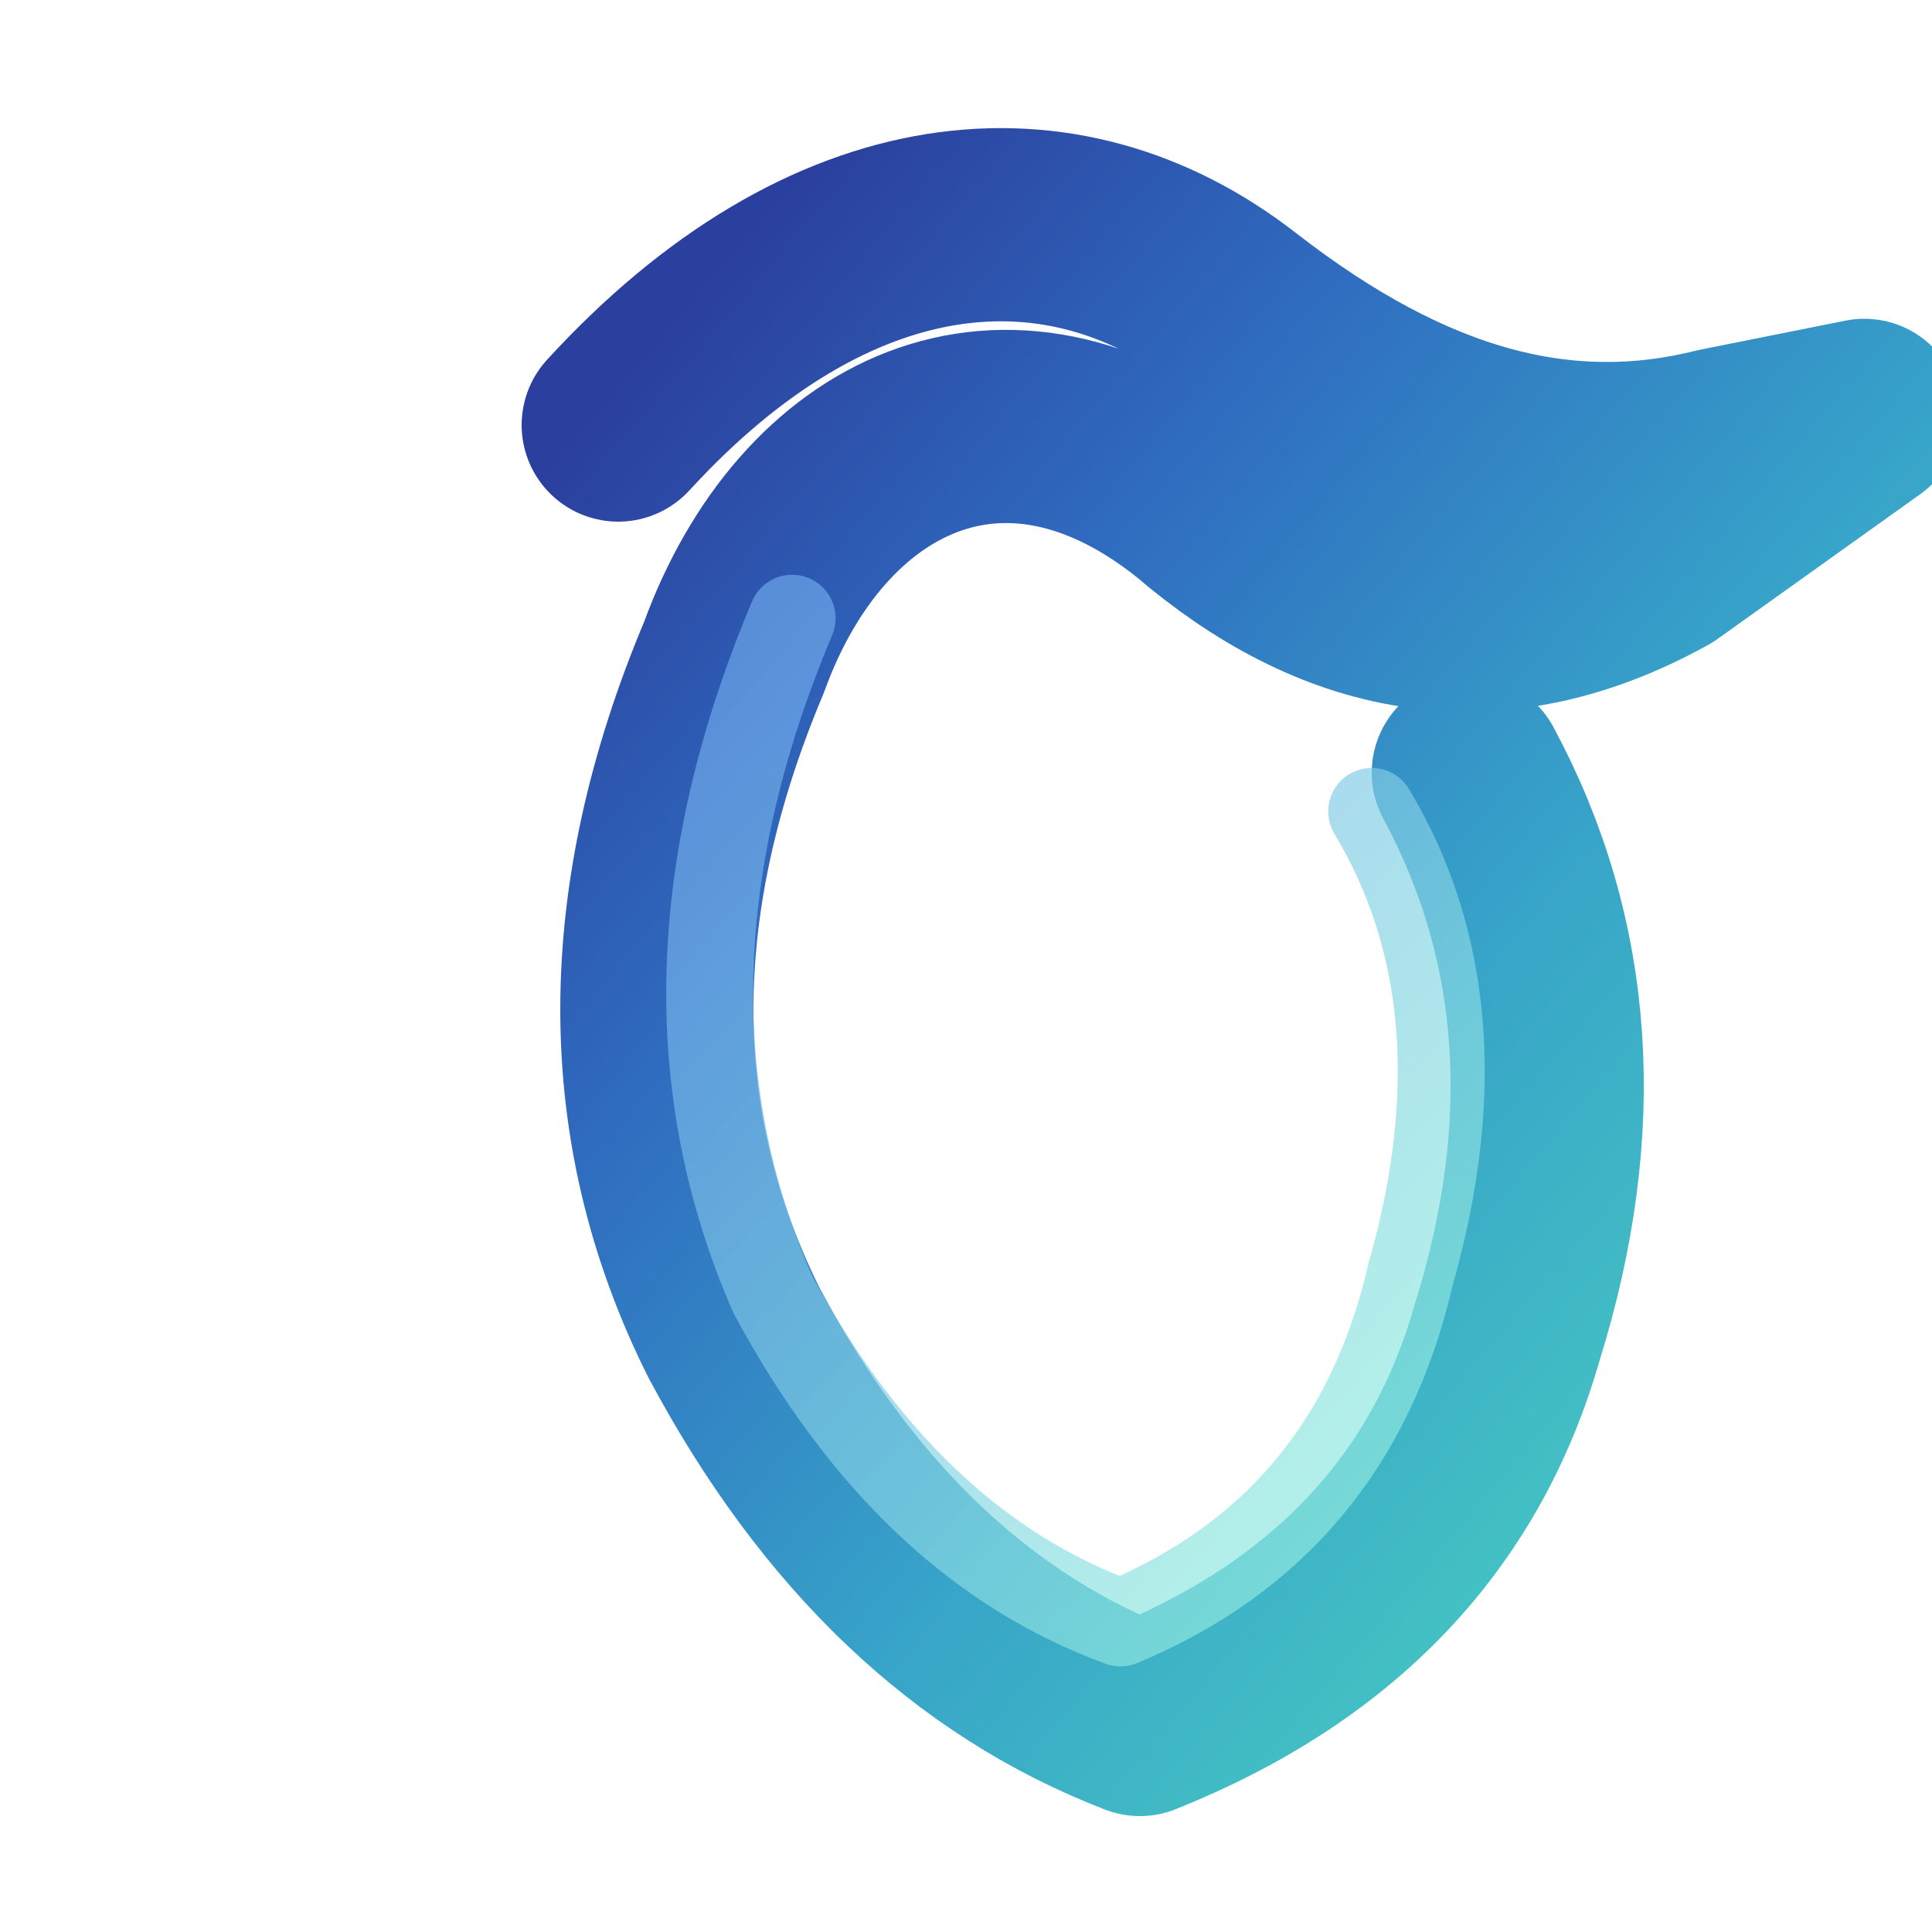
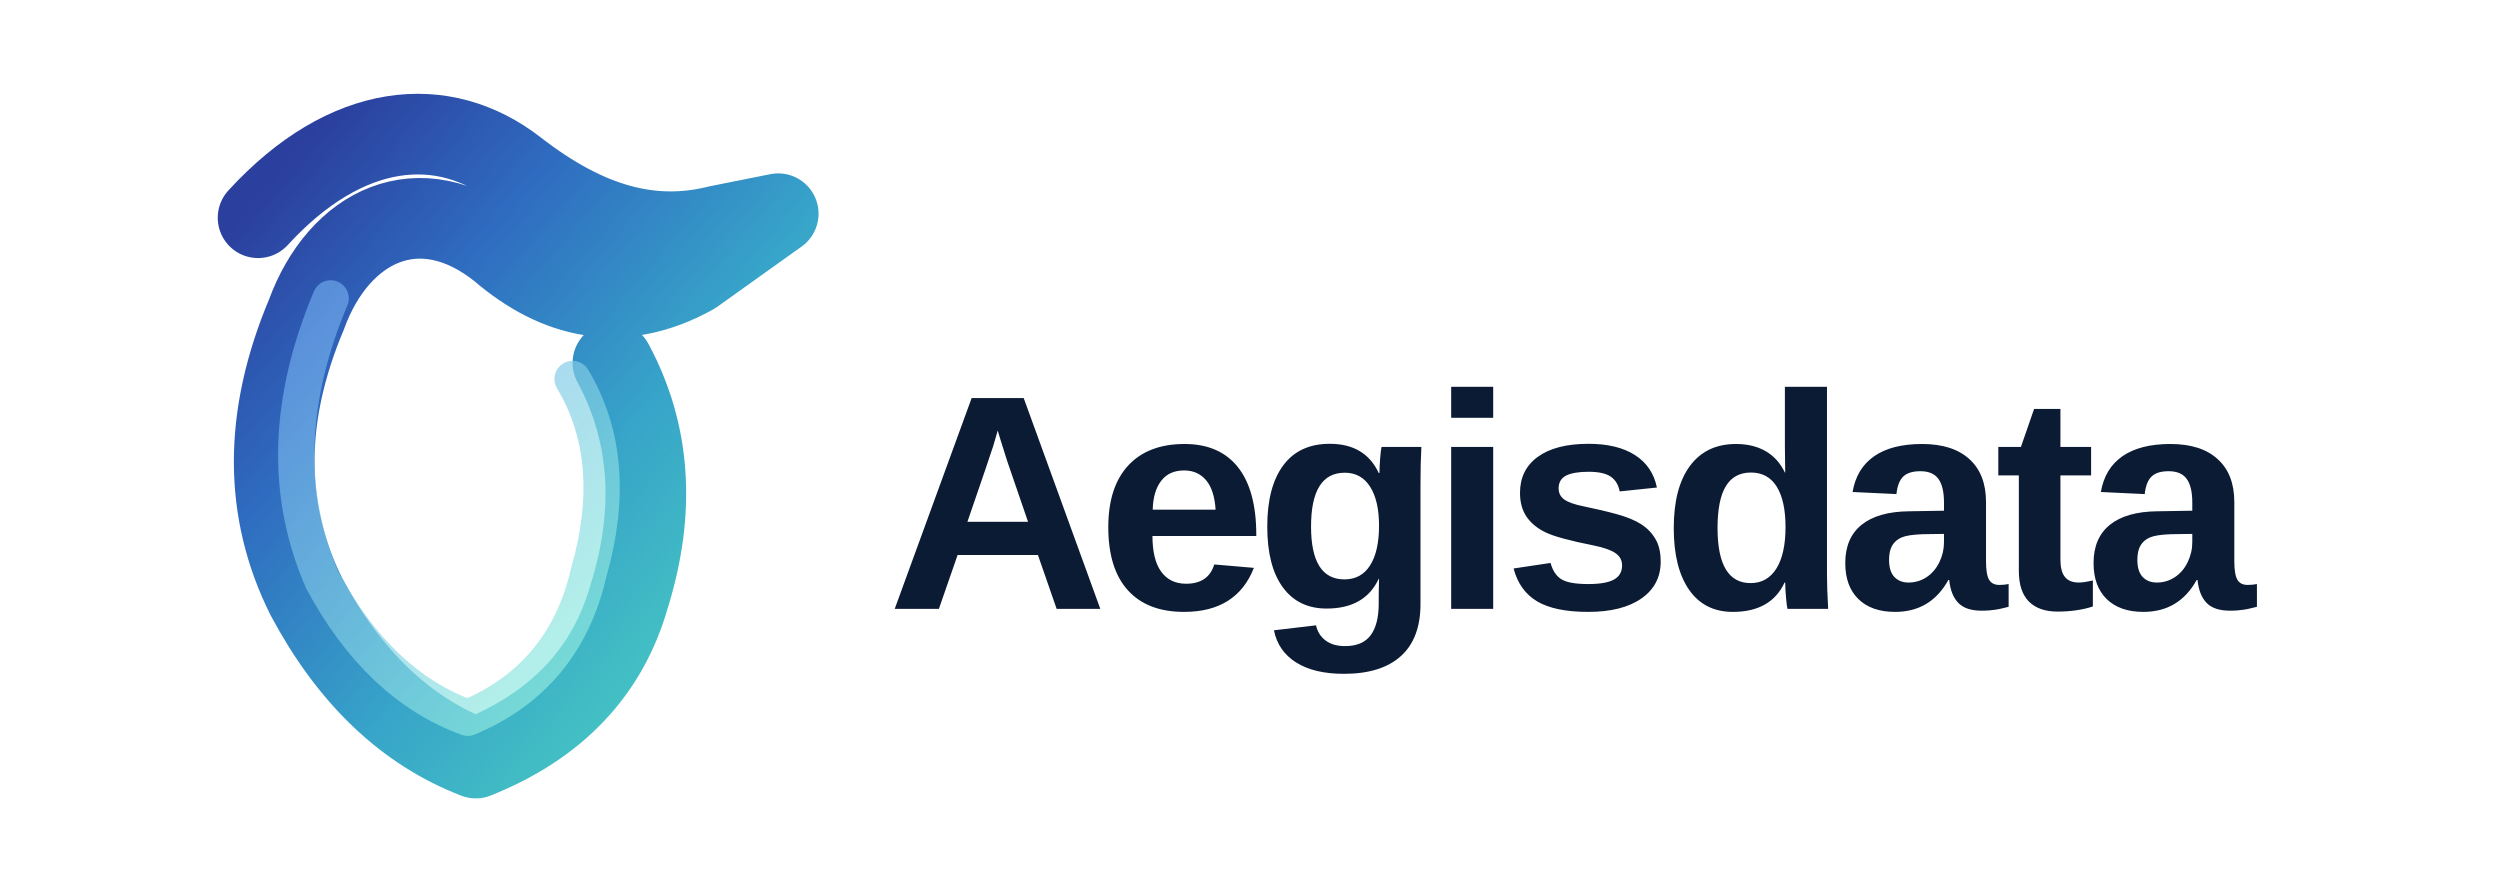
- <svg xmlns="http://www.w3.org/2000/svg" viewBox="0 0 200 200" width="200" height="200" role="img" aria-label="AegisData">
+ <svg xmlns="http://www.w3.org/2000/svg" viewBox="0 0 620 220">
  <defs>
-     <linearGradient id="adg" x1="0%" y1="10%" x2="88%" y2="100%">
+     <linearGradient id="shield" x1="0%" y1="10%" x2="88%" y2="100%">
      <stop offset="0%" stop-color="#2b3f9e" />
      <stop offset="28%" stop-color="#2f6cc0" />
      <stop offset="60%" stop-color="#37a3c9" />
      <stop offset="100%" stop-color="#4ad2c0" />
    </linearGradient>
-     <linearGradient id="adl" x1="10%" y1="0%" x2="90%" y2="100%">
+     <linearGradient id="inner" x1="10%" y1="0%" x2="90%" y2="100%">
      <stop offset="0%" stop-color="#6fa8ec" />
      <stop offset="100%" stop-color="#93f0dd" />
    </linearGradient>
  </defs>
-   <path fill="none" stroke="url(#adg)" stroke-width="20" stroke-linecap="round" stroke-linejoin="round" d="M64 44            C86 20 110 18 128 32            C146 46 162 50 178 46            L193 43            L172 58            C154 68 138 64 124 52            C104 36 84 46 76 68            Q60 106 76 138            Q92 168 118 178            Q148 166 156 138            Q166 106 152 80" />
-   <path fill="none" stroke="url(#adl)" stroke-opacity=".68" stroke-width="9" stroke-linecap="round" stroke-linejoin="round" d="M82 64            Q66 102 80 134            Q94 160 116 168            Q140 158 146 132            Q154 104 142 84" />
+   <g transform="translate(0 10)">
+     <path fill="none" stroke="url(#shield)" stroke-width="20" stroke-linecap="round" stroke-linejoin="round" d="M64 44 C86 20 110 18 128 32 C146 46 162 50 178 46 L193 43 L172 58 C154 68 138 64 124 52 C104 36 84 46 76 68 Q60 106 76 138 Q92 168 118 178 Q148 166 156 138 Q166 106 152 80" />
+     <path fill="none" stroke="url(#inner)" stroke-opacity=".68" stroke-width="9" stroke-linecap="round" stroke-linejoin="round" d="M82 64 Q66 102 80 134 Q94 160 116 168 Q140 158 146 132 Q154 104 142 84" />
+   </g>
+   <text x="220" y="151" fill="#0c1b34" font-family="Arial, Helvetica, sans-serif" font-size="76" font-weight="700" letter-spacing="-3">Aegisdata</text>
</svg>
